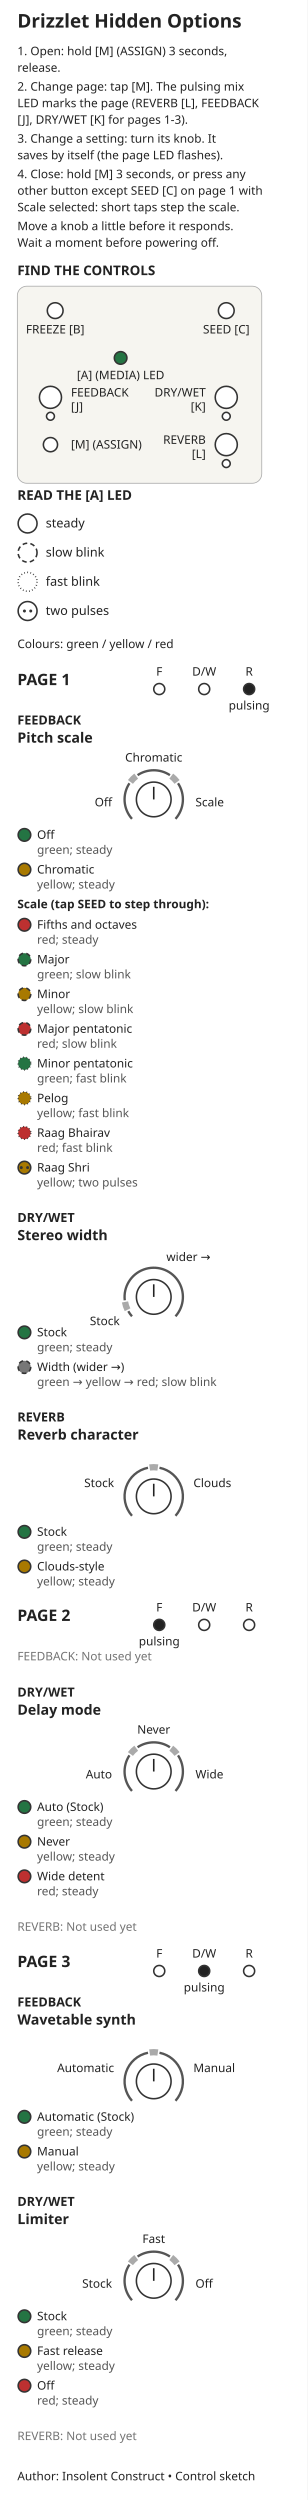
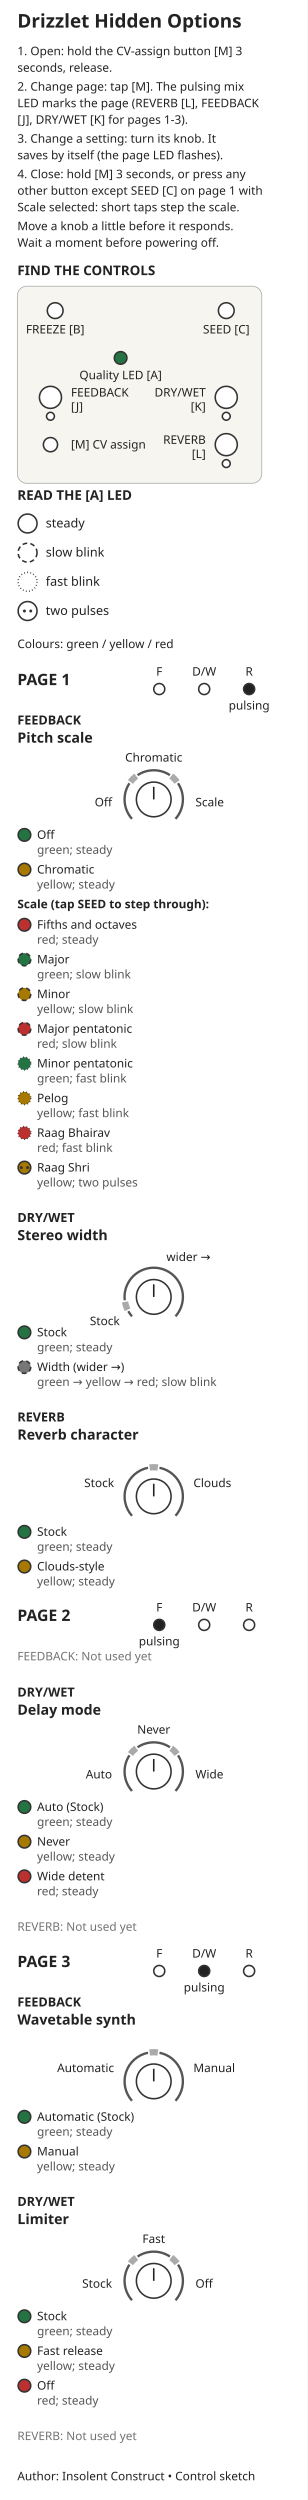
<svg xmlns="http://www.w3.org/2000/svg" width="390" height="3171" viewBox="0 0 390 3171" role="img" aria-labelledby="title desc">
  <rect width="100%" height="100%" fill="white" />
  <g font-family="sans-serif" fill="#222">
    <text x="22" y="35" font-size="24" font-weight="bold" fill="#222" text-anchor="start">Drizzlet Hidden Options</text>
-     <text x="22" y="70" font-size="15" font-weight="normal" fill="#222" text-anchor="start">1. Open: hold [M] (ASSIGN) 3 seconds,</text>
-     <text x="22" y="91" font-size="15" font-weight="normal" fill="#222" text-anchor="start">release.</text>
+     <text x="22" y="70" font-size="15" font-weight="normal" fill="#222" text-anchor="start">1. Open: hold the CV-assign button [M] 3</text>
+     <text x="22" y="91" font-size="15" font-weight="normal" fill="#222" text-anchor="start">seconds, release.</text>
    <text x="22" y="115" font-size="15" font-weight="normal" fill="#222" text-anchor="start">2. Change page: tap [M]. The pulsing mix</text>
    <text x="22" y="136" font-size="15" font-weight="normal" fill="#222" text-anchor="start">LED marks the page (REVERB [L], FEEDBACK</text>
    <text x="22" y="157" font-size="15" font-weight="normal" fill="#222" text-anchor="start">[J], DRY/WET [K] for pages 1-3).</text>
    <text x="22" y="181" font-size="15" font-weight="normal" fill="#222" text-anchor="start">3. Change a setting: turn its knob. It</text>
    <text x="22" y="202" font-size="15" font-weight="normal" fill="#222" text-anchor="start">saves by itself (the page LED flashes).</text>
    <text x="22" y="226" font-size="15" font-weight="normal" fill="#222" text-anchor="start">4. Close: hold [M] 3 seconds, or press any</text>
    <text x="22" y="247" font-size="15" font-weight="normal" fill="#222" text-anchor="start">other button except SEED [C] on page 1 with</text>
    <text x="22" y="268" font-size="15" font-weight="normal" fill="#222" text-anchor="start">Scale selected: short taps step the scale.</text>
    <text x="22" y="292" font-size="15" font-weight="normal" fill="#222" text-anchor="start">Move a knob a little before it responds.</text>
    <text x="22" y="313" font-size="15" font-weight="normal" fill="#222" text-anchor="start">Wait a moment before powering off.</text>
    <text x="22" y="349" font-size="17" font-weight="bold" fill="#222" text-anchor="start">FIND THE CONTROLS</text>
    <rect x="22" y="363" width="310" height="250" rx="12" fill="#f6f5f0" stroke="#aaa" />
    <circle cx="70" cy="394" r="10" fill="white" stroke="#333" stroke-width="2" />
    <text x="70" y="423" font-size="15" font-weight="normal" fill="#222" text-anchor="middle">FREEZE [B]</text>
    <circle cx="287" cy="394" r="10" fill="white" stroke="#333" stroke-width="2" />
    <text x="287" y="423" font-size="15" font-weight="normal" fill="#222" text-anchor="middle">SEED [C]</text>
    <circle cx="153" cy="454" r="8" fill="#247443" stroke="#333" stroke-width="2" />
-     <text x="153" y="481" font-size="15" font-weight="normal" fill="#222" text-anchor="middle">[A] (MEDIA) LED</text>
+     <text x="153" y="481" font-size="15" font-weight="normal" fill="#222" text-anchor="middle">Quality LED [A]</text>
    <circle cx="64" cy="504" r="14" fill="white" stroke="#333" stroke-width="2" />
    <circle cx="64" cy="528" r="5" fill="white" stroke="#333" stroke-width="2" />
    <text x="90" y="503" font-size="15" font-weight="normal" fill="#222" text-anchor="start">FEEDBACK</text>
    <text x="90" y="521" font-size="15" font-weight="normal" fill="#222" text-anchor="start">[J]</text>
    <circle cx="287" cy="504" r="14" fill="white" stroke="#333" stroke-width="2" />
    <circle cx="287" cy="528" r="5" fill="white" stroke="#333" stroke-width="2" />
    <text x="261" y="503" font-size="15" font-weight="normal" fill="#222" text-anchor="end">DRY/WET</text>
    <text x="261" y="521" font-size="15" font-weight="normal" fill="#222" text-anchor="end">[K]</text>
    <circle cx="287" cy="564" r="14" fill="white" stroke="#333" stroke-width="2" />
    <circle cx="287" cy="588" r="5" fill="white" stroke="#333" stroke-width="2" />
    <text x="261" y="563" font-size="15" font-weight="normal" fill="#222" text-anchor="end">REVERB</text>
    <text x="261" y="581" font-size="15" font-weight="normal" fill="#222" text-anchor="end">[L]</text>
    <circle cx="64" cy="564" r="9" fill="white" stroke="#333" stroke-width="2" />
-     <text x="90" y="569" font-size="15" font-weight="normal" fill="#222" text-anchor="start">[M] (ASSIGN)</text>
+     <text x="90" y="569" font-size="15" font-weight="normal" fill="#222" text-anchor="start">[M] CV assign</text>
    <text x="22" y="634" font-size="17" font-weight="bold" fill="#222" text-anchor="start">READ THE [A] LED</text>
    <circle cx="35" cy="664" r="12" fill="white" stroke="#333" stroke-width="2" />
    <text x="58" y="669" font-size="16" font-weight="normal" fill="#222" text-anchor="start">steady</text>
    <circle cx="35" cy="701" r="12" fill="white" stroke="#333" stroke-width="2" stroke-dasharray="6 4" />
    <text x="58" y="706" font-size="16" font-weight="normal" fill="#222" text-anchor="start">slow blink</text>
    <circle cx="35" cy="738" r="12" fill="white" stroke="#333" stroke-width="2" stroke-dasharray="1 3" />
    <text x="58" y="743" font-size="16" font-weight="normal" fill="#222" text-anchor="start">fast blink</text>
    <circle cx="35" cy="775" r="12" fill="white" stroke="#333" stroke-width="2" />
    <circle cx="31" cy="775" r="1" fill="#222" stroke="#333" stroke-width="2" />
    <circle cx="39" cy="775" r="1" fill="#222" stroke="#333" stroke-width="2" />
    <text x="58" y="780" font-size="16" font-weight="normal" fill="#222" text-anchor="start">two pulses</text>
    <text x="22" y="822" font-size="15" font-weight="normal" fill="#222" text-anchor="start">Colours: green / yellow / red</text>
    <text x="22" y="869" font-size="20" font-weight="bold" fill="#222" text-anchor="start">PAGE 1</text>
    <text x="202" y="857" font-size="15" font-weight="normal" fill="#222" text-anchor="middle">F</text>
    <circle cx="202" cy="874" r="7" fill="white" stroke="#333" stroke-width="2" />
    <text x="259" y="857" font-size="15" font-weight="normal" fill="#222" text-anchor="middle">D/W</text>
    <circle cx="259" cy="874" r="7" fill="white" stroke="#333" stroke-width="2" />
    <text x="316" y="857" font-size="15" font-weight="normal" fill="#222" text-anchor="middle">R</text>
    <circle cx="316" cy="874" r="7" fill="#222" stroke="#333" stroke-width="2" />
    <text x="316" y="900" font-size="15" font-weight="normal" fill="#222" text-anchor="middle">pulsing</text>
    <text x="22" y="919" font-size="16" font-weight="bold" fill="#222" text-anchor="start">FEEDBACK</text>
    <text x="22" y="942" font-size="18" font-weight="bold" fill="#222" text-anchor="start">Pitch scale</text>
    <circle cx="195.0" cy="1014" r="22" fill="white" stroke="#333" stroke-width="2" />
    <path d="M 195.0 1014 v -16" stroke="#222" stroke-width="2" />
    <path d="M 167.400 1038.642 A 37 37 0 0 1 164.203 993.492" fill="none" stroke="#555" stroke-width="3" />
    <text x="142.13" y="1022.74" font-size="15" font-weight="normal" fill="#222" text-anchor="end">Off</text>
    <path d="M 174.492 983.203 A 37 37 0 0 1 215.508 983.203" fill="none" stroke="#555" stroke-width="3" />
    <text x="195.0" y="966.0" font-size="15" font-weight="normal" fill="#222" text-anchor="middle">Chromatic</text>
    <path d="M 225.797 993.492 A 37 37 0 0 1 222.600 1038.642" fill="none" stroke="#555" stroke-width="3" />
    <text x="247.87" y="1022.74" font-size="15" font-weight="normal" fill="#222" text-anchor="start">Scale</text>
    <path d="M 165.412 991.784 A 37 37 0 0 1 172.784 984.412" fill="none" stroke="#aaa" stroke-width="8" />
    <path d="M 217.216 984.412 A 37 37 0 0 1 224.588 991.784" fill="none" stroke="#aaa" stroke-width="8" />
    <circle cx="31" cy="1059" r="8" fill="#247443" stroke="#333" stroke-width="2" />
    <text x="47" y="1064" font-size="15" font-weight="normal" fill="#222" text-anchor="start">Off</text>
    <text x="47" y="1083" font-size="15" font-weight="normal" fill="#555" text-anchor="start">green; steady</text>
    <circle cx="31" cy="1103" r="8" fill="#a87900" stroke="#333" stroke-width="2" />
    <text x="47" y="1108" font-size="15" font-weight="normal" fill="#222" text-anchor="start">Chromatic</text>
    <text x="47" y="1127" font-size="15" font-weight="normal" fill="#555" text-anchor="start">yellow; steady</text>
    <text x="22" y="1152" font-size="15" font-weight="bold" fill="#222" text-anchor="start">Scale (tap SEED to step through):</text>
    <circle cx="31" cy="1173" r="8" fill="#bd3030" stroke="#333" stroke-width="2" />
    <text x="47" y="1178" font-size="15" font-weight="normal" fill="#222" text-anchor="start">Fifths and octaves</text>
    <text x="47" y="1197" font-size="15" font-weight="normal" fill="#555" text-anchor="start">red; steady</text>
    <circle cx="31" cy="1217" r="8" fill="#247443" stroke="#333" stroke-width="2" stroke-dasharray="6 4" />
    <text x="47" y="1222" font-size="15" font-weight="normal" fill="#222" text-anchor="start">Major</text>
    <text x="47" y="1241" font-size="15" font-weight="normal" fill="#555" text-anchor="start">green; slow blink</text>
    <circle cx="31" cy="1261" r="8" fill="#a87900" stroke="#333" stroke-width="2" stroke-dasharray="6 4" />
    <text x="47" y="1266" font-size="15" font-weight="normal" fill="#222" text-anchor="start">Minor</text>
    <text x="47" y="1285" font-size="15" font-weight="normal" fill="#555" text-anchor="start">yellow; slow blink</text>
    <circle cx="31" cy="1305" r="8" fill="#bd3030" stroke="#333" stroke-width="2" stroke-dasharray="6 4" />
    <text x="47" y="1310" font-size="15" font-weight="normal" fill="#222" text-anchor="start">Major pentatonic</text>
    <text x="47" y="1329" font-size="15" font-weight="normal" fill="#555" text-anchor="start">red; slow blink</text>
    <circle cx="31" cy="1349" r="8" fill="#247443" stroke="#333" stroke-width="2" stroke-dasharray="1 3" />
    <text x="47" y="1354" font-size="15" font-weight="normal" fill="#222" text-anchor="start">Minor pentatonic</text>
    <text x="47" y="1373" font-size="15" font-weight="normal" fill="#555" text-anchor="start">green; fast blink</text>
    <circle cx="31" cy="1393" r="8" fill="#a87900" stroke="#333" stroke-width="2" stroke-dasharray="1 3" />
    <text x="47" y="1398" font-size="15" font-weight="normal" fill="#222" text-anchor="start">Pelog</text>
    <text x="47" y="1417" font-size="15" font-weight="normal" fill="#555" text-anchor="start">yellow; fast blink</text>
    <circle cx="31" cy="1437" r="8" fill="#bd3030" stroke="#333" stroke-width="2" stroke-dasharray="1 3" />
    <text x="47" y="1442" font-size="15" font-weight="normal" fill="#222" text-anchor="start">Raag Bhairav</text>
    <text x="47" y="1461" font-size="15" font-weight="normal" fill="#555" text-anchor="start">red; fast blink</text>
    <circle cx="31" cy="1481" r="8" fill="#a87900" stroke="#333" stroke-width="2" />
    <circle cx="27" cy="1481" r="1" fill="#222" stroke="#333" stroke-width="2" />
    <circle cx="35" cy="1481" r="1" fill="#222" stroke="#333" stroke-width="2" />
    <text x="47" y="1486" font-size="15" font-weight="normal" fill="#222" text-anchor="start">Raag Shri</text>
    <text x="47" y="1505" font-size="15" font-weight="normal" fill="#555" text-anchor="start">yellow; two pulses</text>
    <text x="22" y="1550" font-size="16" font-weight="bold" fill="#222" text-anchor="start">DRY/WET</text>
    <text x="22" y="1573" font-size="18" font-weight="bold" fill="#222" text-anchor="start">Stereo width</text>
    <circle cx="195.0" cy="1645" r="22" fill="white" stroke="#333" stroke-width="2" />
    <path d="M 195.0 1645 v -16" stroke="#222" stroke-width="2" />
    <path d="M 167.400 1669.642 A 37 37 0 0 1 162.746 1663.130" fill="none" stroke="#555" stroke-width="3" />
    <text x="151.88" y="1680.81" font-size="15" font-weight="normal" fill="#222" text-anchor="end">Stock</text>
    <path d="M 158.250 1649.291 A 37 37 0 1 1 222.600 1669.642" fill="none" stroke="#555" stroke-width="3" />
    <text x="210.98" y="1599.47" font-size="15" font-weight="normal" fill="#222" text-anchor="start">wider →</text>
    <path d="M 161.773 1661.278 A 37 37 0 0 1 158.551 1651.361" fill="none" stroke="#aaa" stroke-width="8" />
    <circle cx="31" cy="1690" r="8" fill="#247443" stroke="#333" stroke-width="2" />
    <text x="47" y="1695" font-size="15" font-weight="normal" fill="#222" text-anchor="start">Stock</text>
    <text x="47" y="1714" font-size="15" font-weight="normal" fill="#555" text-anchor="start">green; steady</text>
    <circle cx="31" cy="1734" r="8" fill="#777" stroke="#333" stroke-width="2" stroke-dasharray="6 4" />
    <text x="47" y="1739" font-size="15" font-weight="normal" fill="#222" text-anchor="start">Width (wider →)</text>
    <text x="47" y="1758" font-size="15" font-weight="normal" fill="#555" text-anchor="start">green → yellow → red; slow blink</text>
    <text x="22" y="1803" font-size="16" font-weight="bold" fill="#222" text-anchor="start">REVERB</text>
    <text x="22" y="1826" font-size="18" font-weight="bold" fill="#222" text-anchor="start">Reverb character</text>
    <circle cx="195.0" cy="1898" r="22" fill="white" stroke="#333" stroke-width="2" />
    <path d="M 195.0 1898 v -16" stroke="#222" stroke-width="2" />
    <path d="M 167.400 1922.642 A 37 37 0 0 1 187.725 1861.722" fill="none" stroke="#555" stroke-width="3" />
    <text x="144.72" y="1886.23" font-size="15" font-weight="normal" fill="#222" text-anchor="end">Stock</text>
    <path d="M 202.275 1861.722 A 37 37 0 0 1 222.600 1922.642" fill="none" stroke="#555" stroke-width="3" />
    <text x="245.28" y="1886.23" font-size="15" font-weight="normal" fill="#222" text-anchor="start">Clouds</text>
    <path d="M 189.787 1861.369 A 37 37 0 0 1 200.213 1861.369" fill="none" stroke="#aaa" stroke-width="8" />
    <circle cx="31" cy="1943" r="8" fill="#247443" stroke="#333" stroke-width="2" />
    <text x="47" y="1948" font-size="15" font-weight="normal" fill="#222" text-anchor="start">Stock</text>
    <text x="47" y="1967" font-size="15" font-weight="normal" fill="#555" text-anchor="start">green; steady</text>
    <circle cx="31" cy="1987" r="8" fill="#a87900" stroke="#333" stroke-width="2" />
    <text x="47" y="1992" font-size="15" font-weight="normal" fill="#222" text-anchor="start">Clouds-style</text>
    <text x="47" y="2011" font-size="15" font-weight="normal" fill="#555" text-anchor="start">yellow; steady</text>
    <text x="22" y="2056" font-size="20" font-weight="bold" fill="#222" text-anchor="start">PAGE 2</text>
    <text x="202" y="2044" font-size="15" font-weight="normal" fill="#222" text-anchor="middle">F</text>
    <circle cx="202" cy="2061" r="7" fill="#222" stroke="#333" stroke-width="2" />
    <text x="202" y="2087" font-size="15" font-weight="normal" fill="#222" text-anchor="middle">pulsing</text>
    <text x="259" y="2044" font-size="15" font-weight="normal" fill="#222" text-anchor="middle">D/W</text>
    <circle cx="259" cy="2061" r="7" fill="white" stroke="#333" stroke-width="2" />
    <text x="316" y="2044" font-size="15" font-weight="normal" fill="#222" text-anchor="middle">R</text>
    <circle cx="316" cy="2061" r="7" fill="white" stroke="#333" stroke-width="2" />
    <text x="22" y="2106" font-size="15" font-weight="normal" fill="#737373" text-anchor="start">FEEDBACK: Not used yet</text>
    <text x="22" y="2152" font-size="16" font-weight="bold" fill="#222" text-anchor="start">DRY/WET</text>
    <text x="22" y="2175" font-size="18" font-weight="bold" fill="#222" text-anchor="start">Delay mode</text>
    <circle cx="195.0" cy="2247" r="22" fill="white" stroke="#333" stroke-width="2" />
    <path d="M 195.0 2247 v -16" stroke="#222" stroke-width="2" />
    <path d="M 167.400 2271.642 A 37 37 0 0 1 164.203 2226.492" fill="none" stroke="#555" stroke-width="3" />
    <text x="142.13" y="2255.74" font-size="15" font-weight="normal" fill="#222" text-anchor="end">Auto</text>
    <path d="M 174.492 2216.203 A 37 37 0 0 1 215.508 2216.203" fill="none" stroke="#555" stroke-width="3" />
    <text x="195.0" y="2199.0" font-size="15" font-weight="normal" fill="#222" text-anchor="middle">Never</text>
    <path d="M 225.797 2226.492 A 37 37 0 0 1 222.600 2271.642" fill="none" stroke="#555" stroke-width="3" />
    <text x="247.87" y="2255.74" font-size="15" font-weight="normal" fill="#222" text-anchor="start">Wide</text>
    <path d="M 165.412 2224.784 A 37 37 0 0 1 172.784 2217.412" fill="none" stroke="#aaa" stroke-width="8" />
    <path d="M 217.216 2217.412 A 37 37 0 0 1 224.588 2224.784" fill="none" stroke="#aaa" stroke-width="8" />
    <circle cx="31" cy="2292" r="8" fill="#247443" stroke="#333" stroke-width="2" />
    <text x="47" y="2297" font-size="15" font-weight="normal" fill="#222" text-anchor="start">Auto (Stock)</text>
    <text x="47" y="2316" font-size="15" font-weight="normal" fill="#555" text-anchor="start">green; steady</text>
    <circle cx="31" cy="2336" r="8" fill="#a87900" stroke="#333" stroke-width="2" />
    <text x="47" y="2341" font-size="15" font-weight="normal" fill="#222" text-anchor="start">Never</text>
    <text x="47" y="2360" font-size="15" font-weight="normal" fill="#555" text-anchor="start">yellow; steady</text>
    <circle cx="31" cy="2380" r="8" fill="#bd3030" stroke="#333" stroke-width="2" />
    <text x="47" y="2385" font-size="15" font-weight="normal" fill="#222" text-anchor="start">Wide detent</text>
    <text x="47" y="2404" font-size="15" font-weight="normal" fill="#555" text-anchor="start">red; steady</text>
    <text x="22" y="2449" font-size="15" font-weight="normal" fill="#737373" text-anchor="start">REVERB: Not used yet</text>
    <text x="22" y="2495" font-size="20" font-weight="bold" fill="#222" text-anchor="start">PAGE 3</text>
    <text x="202" y="2483" font-size="15" font-weight="normal" fill="#222" text-anchor="middle">F</text>
    <circle cx="202" cy="2500" r="7" fill="white" stroke="#333" stroke-width="2" />
    <text x="259" y="2483" font-size="15" font-weight="normal" fill="#222" text-anchor="middle">D/W</text>
    <circle cx="259" cy="2500" r="7" fill="#222" stroke="#333" stroke-width="2" />
    <text x="259" y="2526" font-size="15" font-weight="normal" fill="#222" text-anchor="middle">pulsing</text>
    <text x="316" y="2483" font-size="15" font-weight="normal" fill="#222" text-anchor="middle">R</text>
    <circle cx="316" cy="2500" r="7" fill="white" stroke="#333" stroke-width="2" />
    <text x="22" y="2545" font-size="16" font-weight="bold" fill="#222" text-anchor="start">FEEDBACK</text>
    <text x="22" y="2568" font-size="18" font-weight="bold" fill="#222" text-anchor="start">Wavetable synth</text>
    <circle cx="195.0" cy="2640" r="22" fill="white" stroke="#333" stroke-width="2" />
    <path d="M 195.0 2640 v -16" stroke="#222" stroke-width="2" />
    <path d="M 167.400 2664.642 A 37 37 0 0 1 187.725 2603.722" fill="none" stroke="#555" stroke-width="3" />
    <text x="144.72" y="2628.23" font-size="15" font-weight="normal" fill="#222" text-anchor="end">Automatic</text>
    <path d="M 202.275 2603.722 A 37 37 0 0 1 222.600 2664.642" fill="none" stroke="#555" stroke-width="3" />
    <text x="245.28" y="2628.23" font-size="15" font-weight="normal" fill="#222" text-anchor="start">Manual</text>
    <path d="M 189.787 2603.369 A 37 37 0 0 1 200.213 2603.369" fill="none" stroke="#aaa" stroke-width="8" />
    <circle cx="31" cy="2685" r="8" fill="#247443" stroke="#333" stroke-width="2" />
    <text x="47" y="2690" font-size="15" font-weight="normal" fill="#222" text-anchor="start">Automatic (Stock)</text>
    <text x="47" y="2709" font-size="15" font-weight="normal" fill="#555" text-anchor="start">green; steady</text>
    <circle cx="31" cy="2729" r="8" fill="#a87900" stroke="#333" stroke-width="2" />
    <text x="47" y="2734" font-size="15" font-weight="normal" fill="#222" text-anchor="start">Manual</text>
    <text x="47" y="2753" font-size="15" font-weight="normal" fill="#555" text-anchor="start">yellow; steady</text>
    <text x="22" y="2798" font-size="16" font-weight="bold" fill="#222" text-anchor="start">DRY/WET</text>
    <text x="22" y="2821" font-size="18" font-weight="bold" fill="#222" text-anchor="start">Limiter</text>
    <circle cx="195.0" cy="2893" r="22" fill="white" stroke="#333" stroke-width="2" />
    <path d="M 195.0 2893 v -16" stroke="#222" stroke-width="2" />
    <path d="M 167.400 2917.642 A 37 37 0 0 1 164.203 2872.492" fill="none" stroke="#555" stroke-width="3" />
    <text x="142.13" y="2901.74" font-size="15" font-weight="normal" fill="#222" text-anchor="end">Stock</text>
    <path d="M 174.492 2862.203 A 37 37 0 0 1 215.508 2862.203" fill="none" stroke="#555" stroke-width="3" />
    <text x="195.0" y="2845.0" font-size="15" font-weight="normal" fill="#222" text-anchor="middle">Fast</text>
    <path d="M 225.797 2872.492 A 37 37 0 0 1 222.600 2917.642" fill="none" stroke="#555" stroke-width="3" />
    <text x="247.87" y="2901.74" font-size="15" font-weight="normal" fill="#222" text-anchor="start">Off</text>
    <path d="M 165.412 2870.784 A 37 37 0 0 1 172.784 2863.412" fill="none" stroke="#aaa" stroke-width="8" />
    <path d="M 217.216 2863.412 A 37 37 0 0 1 224.588 2870.784" fill="none" stroke="#aaa" stroke-width="8" />
    <circle cx="31" cy="2938" r="8" fill="#247443" stroke="#333" stroke-width="2" />
    <text x="47" y="2943" font-size="15" font-weight="normal" fill="#222" text-anchor="start">Stock</text>
    <text x="47" y="2962" font-size="15" font-weight="normal" fill="#555" text-anchor="start">green; steady</text>
    <circle cx="31" cy="2982" r="8" fill="#a87900" stroke="#333" stroke-width="2" />
    <text x="47" y="2987" font-size="15" font-weight="normal" fill="#222" text-anchor="start">Fast release</text>
    <text x="47" y="3006" font-size="15" font-weight="normal" fill="#555" text-anchor="start">yellow; steady</text>
    <circle cx="31" cy="3026" r="8" fill="#bd3030" stroke="#333" stroke-width="2" />
    <text x="47" y="3031" font-size="15" font-weight="normal" fill="#222" text-anchor="start">Off</text>
    <text x="47" y="3050" font-size="15" font-weight="normal" fill="#555" text-anchor="start">red; steady</text>
    <text x="22" y="3095" font-size="15" font-weight="normal" fill="#737373" text-anchor="start">REVERB: Not used yet</text>
    <text x="22" y="3146" font-size="15" font-weight="normal" fill="#222" text-anchor="start">Author: Insolent Construct • Control sketch</text>
  </g>
</svg>
